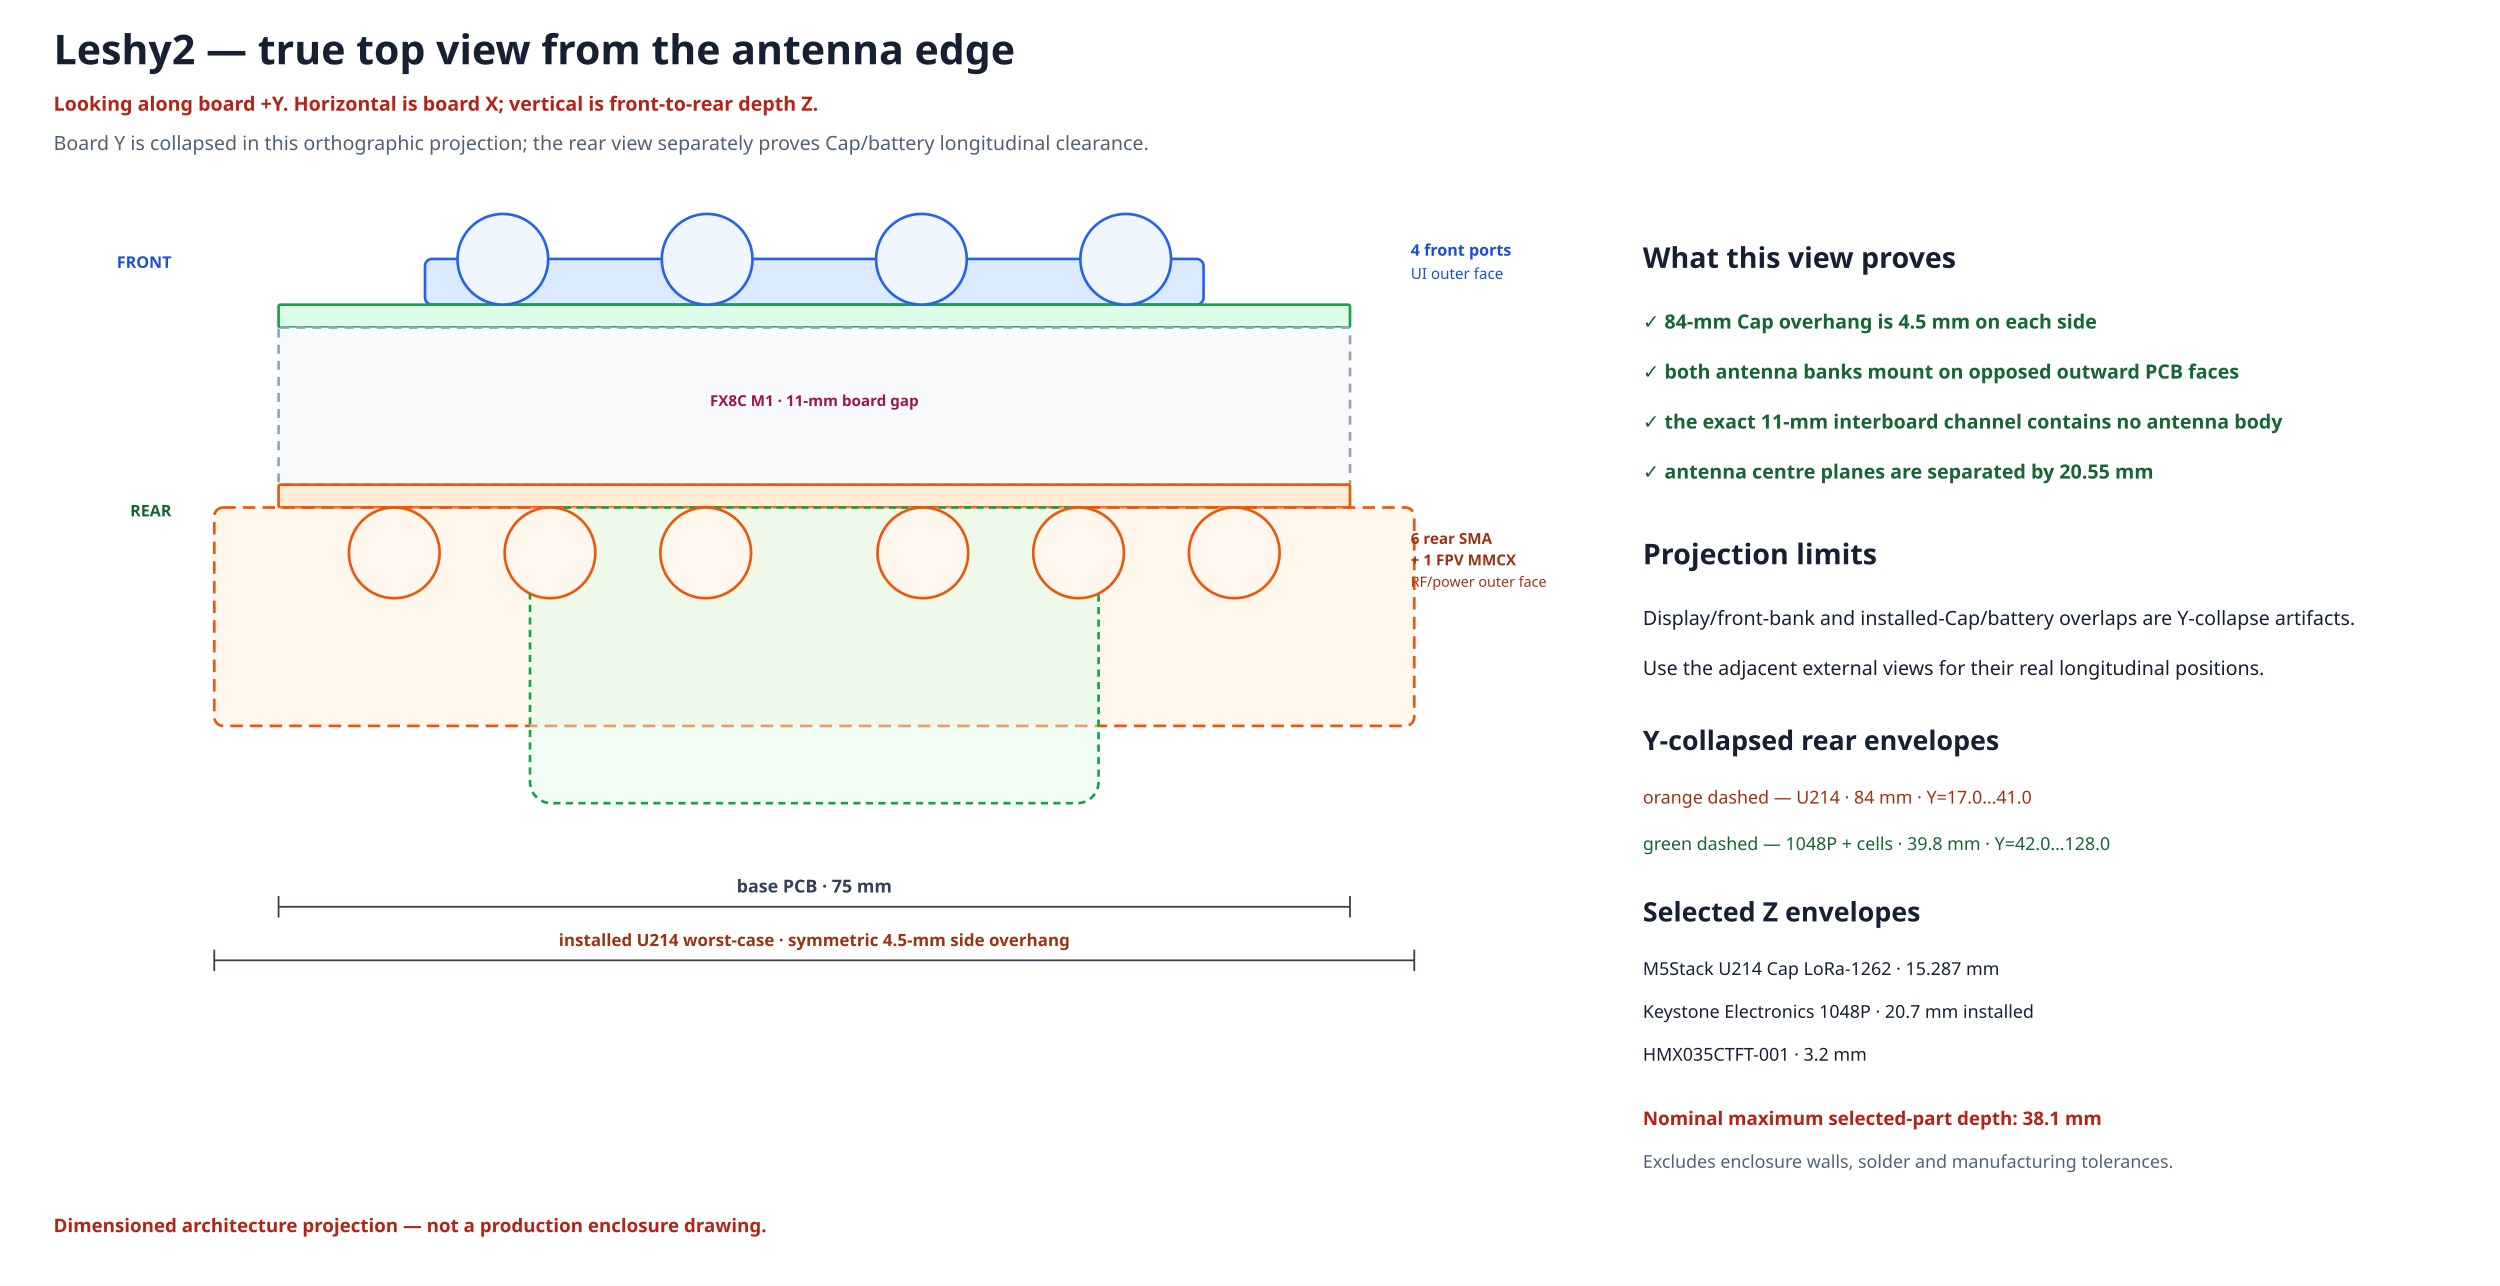
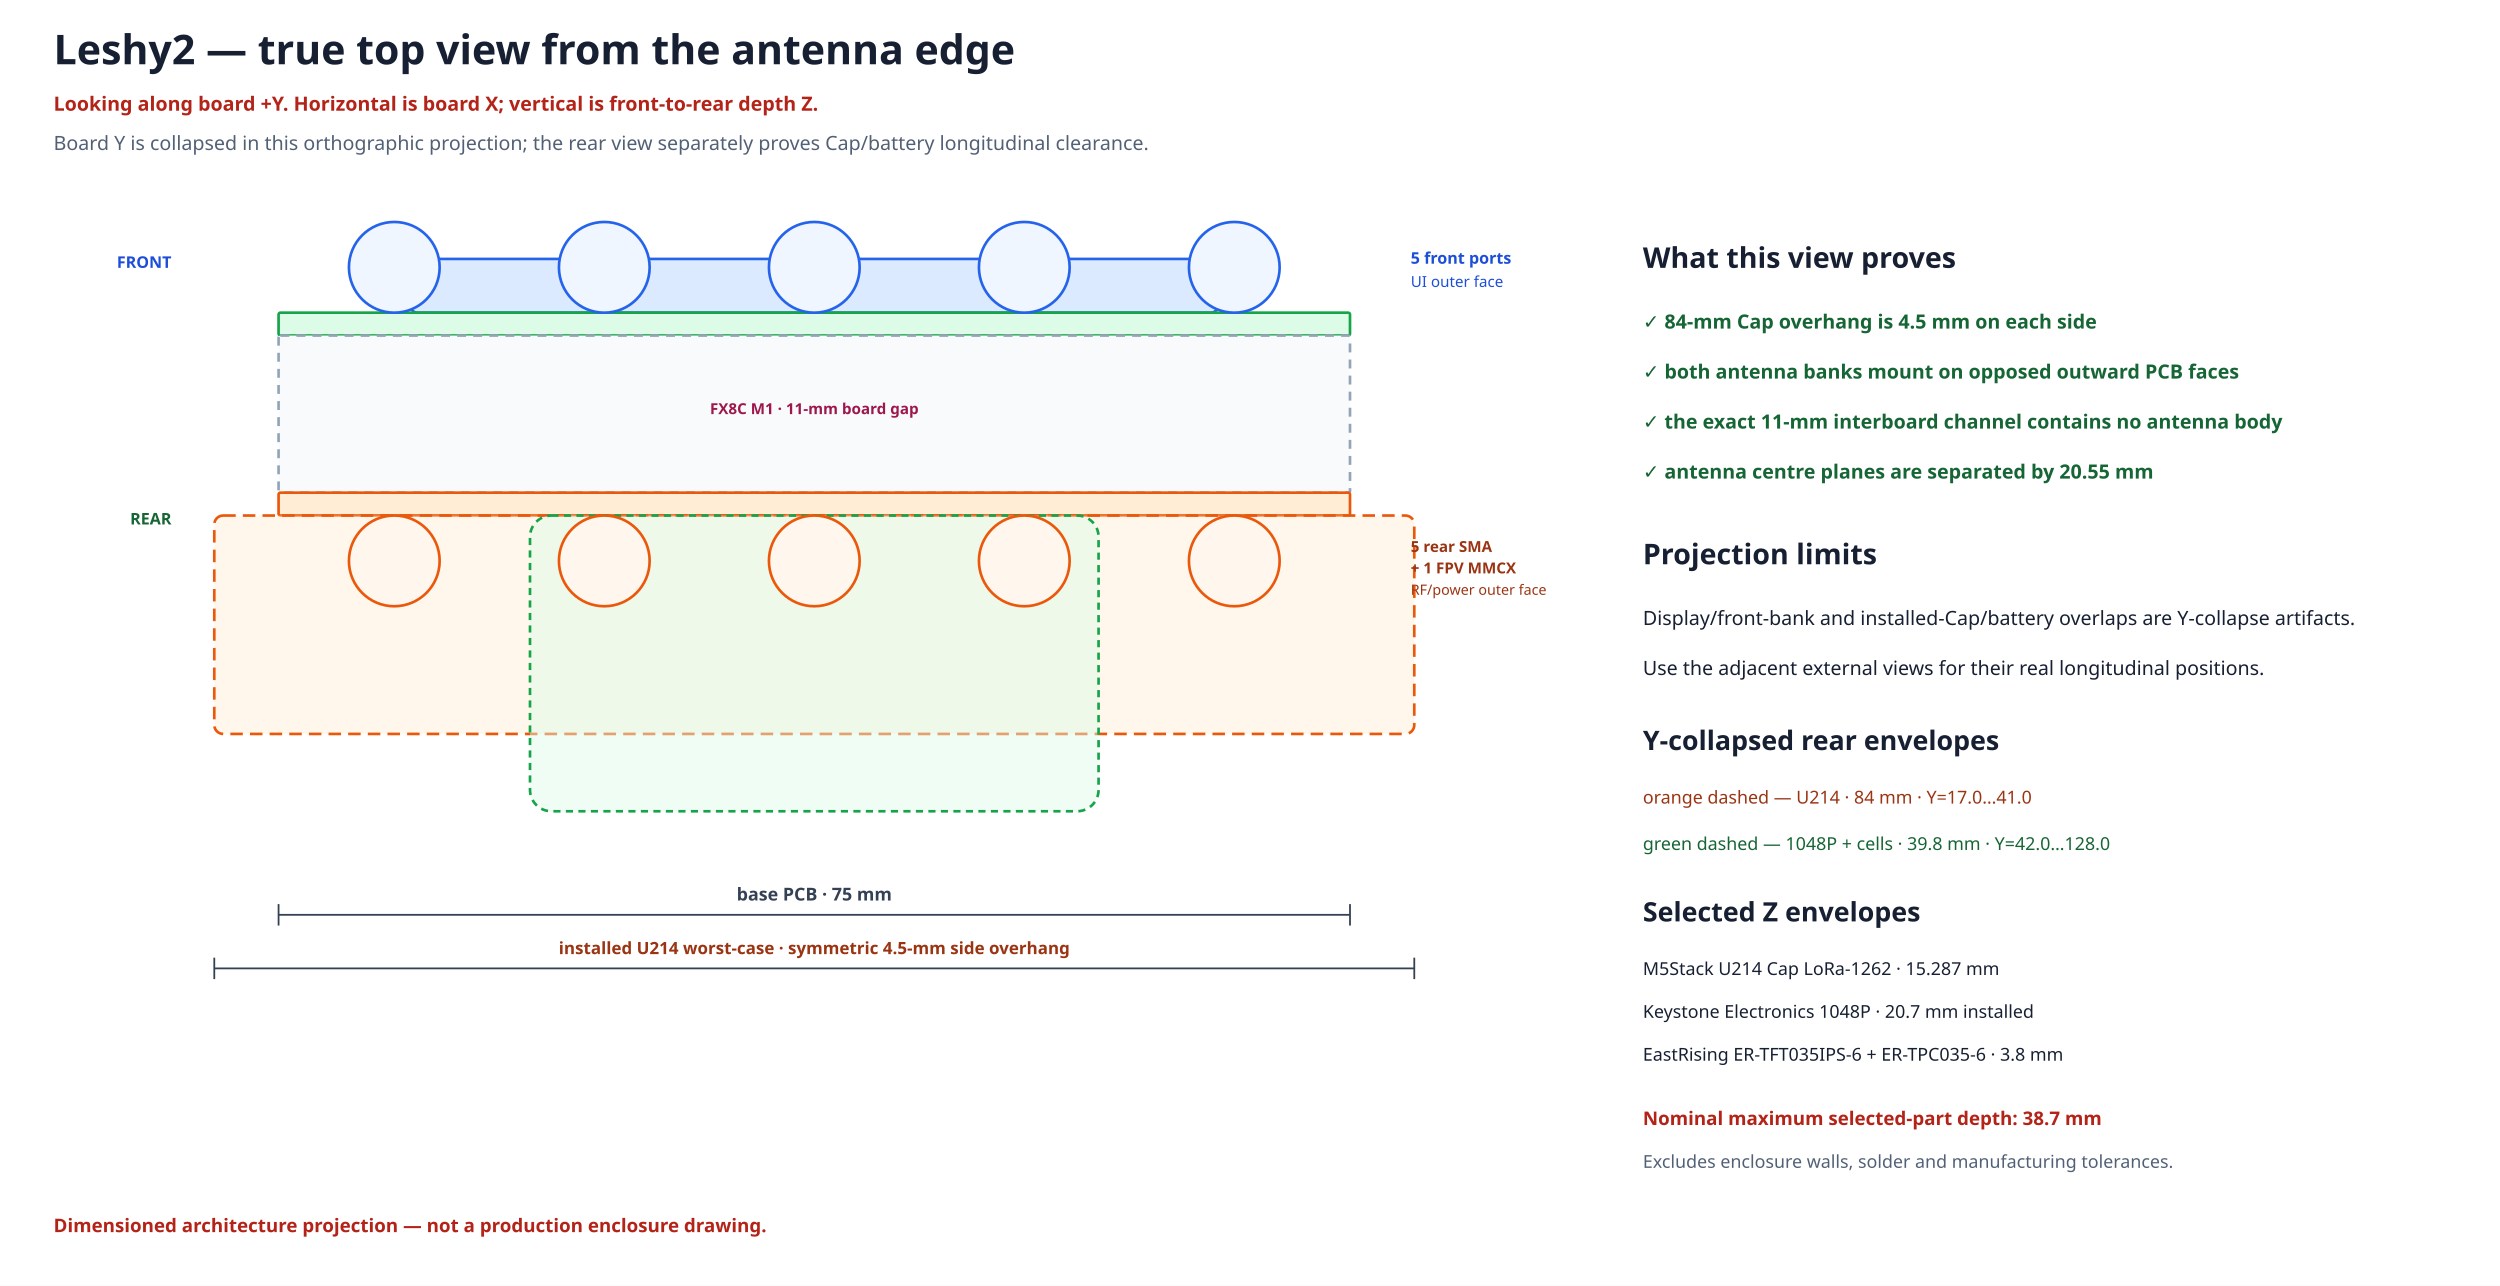
<svg xmlns="http://www.w3.org/2000/svg" width="1400" height="720" viewBox="0 0 1400 720" data-view="top-edge" data-look-direction="antenna-edge-to-bottom" data-rf-mounting="opposed-outer-faces" data-x-scale-px-per-mm="8.0" data-z-scale-px-per-mm="8.0">
  <rect width="100%" height="100%" fill="#ffffff" />
  <text x="30.0" y="36.0" font-family="sans-serif" font-size="23" font-weight="bold" text-anchor="start" fill="#172033">Leshy2 — true top view from the antenna edge</text>
  <text x="30.0" y="62.0" font-family="sans-serif" font-size="11" font-weight="bold" text-anchor="start" fill="#b42318">Looking along board +Y. Horizontal is board X; vertical is front-to-rear depth Z.</text>
  <text x="30.0" y="84.0" font-family="sans-serif" font-size="11" font-weight="normal" text-anchor="start" fill="#526076">Board Y is collapsed in this orthographic projection; the rear view separately proves Cap/battery longitudinal clearance.</text>
  <text x="96.0" y="150.0" font-family="sans-serif" font-size="9" font-weight="bold" text-anchor="end" fill="#1d4ed8">FRONT</text>
-   <text x="96.0" y="289.2" font-family="sans-serif" font-size="9" font-weight="bold" text-anchor="end" fill="#166534">REAR</text>
-   <rect x="238.0" y="145.0" width="436.0" height="25.6" rx="4" fill="#dbeafe" stroke="#2563eb" stroke-width="1.5" data-instance="display" />
-   <rect x="156.0" y="170.6" width="600.0" height="12.8" rx="1" fill="#dcfce7" stroke="#16a34a" stroke-width="1.5" data-instance="ui-pcb" />
-   <rect x="156.0" y="183.4" width="600.0" height="88.0" rx="1" fill="#f8fafc" stroke="#94a3b8" stroke-width="1.5" stroke-dasharray="5 4" data-board-gap-mm="11" data-antenna-bodies="none" />
-   <rect x="156.0" y="271.4" width="600.0" height="12.8" rx="1" fill="#ffedd5" stroke="#ea580c" stroke-width="1.5" data-instance="rf-pcb" />
-   <text x="456.0" y="227.4" font-family="sans-serif" font-size="8.5" font-weight="bold" text-anchor="middle" fill="#9d174d">FX8C M1 · 11-mm board gap</text>
+   <text x="96.0" y="293.7" font-family="sans-serif" font-size="9" font-weight="bold" text-anchor="end" fill="#166534">REAR</text>
+   <rect x="229.8" y="145.0" width="452.3" height="30.1" rx="4" fill="#dbeafe" stroke="#2563eb" stroke-width="1.5" data-instance="display" />
+   <rect x="156.0" y="175.1" width="600.0" height="12.8" rx="1" fill="#dcfce7" stroke="#16a34a" stroke-width="1.5" data-instance="ui-pcb" />
+   <rect x="156.0" y="187.9" width="600.0" height="88.0" rx="1" fill="#f8fafc" stroke="#94a3b8" stroke-width="1.5" stroke-dasharray="5 4" data-board-gap-mm="11" data-antenna-bodies="none" />
+   <rect x="156.0" y="275.9" width="600.0" height="12.8" rx="1" fill="#ffedd5" stroke="#ea580c" stroke-width="1.5" data-instance="rf-pcb" />
+   <text x="456.0" y="231.9" font-family="sans-serif" font-size="8.5" font-weight="bold" text-anchor="middle" fill="#9d174d">FX8C M1 · 11-mm board gap</text>
  <g id="top-edge-rear-envelopes" data-y-collapsed="true">
-     <rect x="120.0" y="284.2" width="672.0" height="122.3" rx="5" fill="#ffedd5" stroke="#ea580c" stroke-width="1.5" stroke-dasharray="7 4" fill-opacity="0.45" data-instance="u214" />
-     <rect x="296.8" y="284.2" width="318.4" height="165.6" rx="12" fill="#dcfce7" stroke="#16a34a" stroke-width="1.5" stroke-dasharray="4 3" fill-opacity="0.45" data-instance="pack-holder" />
+     <rect x="120.0" y="288.7" width="672.0" height="122.3" rx="5" fill="#ffedd5" stroke="#ea580c" stroke-width="1.5" stroke-dasharray="7 4" fill-opacity="0.45" data-instance="u214" />
+     <rect x="296.8" y="288.7" width="318.4" height="165.6" rx="12" fill="#dcfce7" stroke="#16a34a" stroke-width="1.5" stroke-dasharray="4 3" fill-opacity="0.45" data-instance="pack-holder" />
  </g>
-   <g id="front-antenna-bank" data-count="4" data-mount-face="ui-pcb-outer">
-     <ellipse cx="281.6" cy="145.2" rx="25.4" ry="25.4" fill="#eff6ff" stroke="#2563eb" stroke-width="1.5" data-path="S3-2G4" />
-     <ellipse cx="396.0" cy="145.2" rx="25.4" ry="25.4" fill="#eff6ff" stroke="#2563eb" stroke-width="1.5" data-path="RX-FM/SW" />
-     <ellipse cx="516.0" cy="145.2" rx="25.4" ry="25.4" fill="#eff6ff" stroke="#2563eb" stroke-width="1.5" data-path="RX-AM/LW" />
-     <ellipse cx="630.4" cy="145.2" rx="25.4" ry="25.4" fill="#eff6ff" stroke="#2563eb" stroke-width="1.5" data-path="C5-2G4/5" />
+   <g id="front-antenna-bank" data-count="5" data-mount-face="ui-pcb-outer">
+     <ellipse cx="220.8" cy="149.7" rx="25.4" ry="25.4" fill="#eff6ff" stroke="#2563eb" stroke-width="1.5" data-path="N24-0" />
+     <ellipse cx="338.4" cy="149.7" rx="25.4" ry="25.4" fill="#eff6ff" stroke="#2563eb" stroke-width="1.5" data-path="S3-2G4" />
+     <ellipse cx="456.0" cy="149.7" rx="25.4" ry="25.4" fill="#eff6ff" stroke="#2563eb" stroke-width="1.5" data-path="N24-1" />
+     <ellipse cx="573.6" cy="149.7" rx="25.4" ry="25.4" fill="#eff6ff" stroke="#2563eb" stroke-width="1.5" data-path="C5-2G4/5" />
+     <ellipse cx="691.2" cy="149.7" rx="25.4" ry="25.4" fill="#eff6ff" stroke="#2563eb" stroke-width="1.5" data-path="N24-2" />
  </g>
-   <g id="rear-antenna-bank" data-count="6" data-mount-face="rf-pcb-outer">
-     <ellipse cx="220.8" cy="309.6" rx="25.4" ry="25.4" fill="#fff7ed" stroke="#ea580c" stroke-width="1.5" data-path="N24-0" />
-     <ellipse cx="308.0" cy="309.6" rx="25.4" ry="25.4" fill="#fff7ed" stroke="#ea580c" stroke-width="1.5" data-path="CC-SUB" />
-     <ellipse cx="395.2" cy="309.6" rx="25.4" ry="25.4" fill="#fff7ed" stroke="#ea580c" stroke-width="1.5" data-path="N24-1" />
-     <ellipse cx="516.8" cy="309.6" rx="25.4" ry="25.4" fill="#fff7ed" stroke="#ea580c" stroke-width="1.5" data-path="VOICE-VHF" />
-     <ellipse cx="604.0" cy="309.6" rx="25.4" ry="25.4" fill="#fff7ed" stroke="#ea580c" stroke-width="1.5" data-path="VOICE-UHF" />
-     <ellipse cx="691.2" cy="309.6" rx="25.4" ry="25.4" fill="#fff7ed" stroke="#ea580c" stroke-width="1.5" data-path="N24-2" />
+   <g id="rear-antenna-bank" data-count="5" data-mount-face="rf-pcb-outer">
+     <ellipse cx="220.8" cy="314.1" rx="25.4" ry="25.4" fill="#fff7ed" stroke="#ea580c" stroke-width="1.5" data-path="RX-FM/SW" />
+     <ellipse cx="338.4" cy="314.1" rx="25.4" ry="25.4" fill="#fff7ed" stroke="#ea580c" stroke-width="1.5" data-path="RX-AM/LW" />
+     <ellipse cx="456.0" cy="314.1" rx="25.4" ry="25.4" fill="#fff7ed" stroke="#ea580c" stroke-width="1.5" data-path="CC-SUB" />
+     <ellipse cx="573.6" cy="314.1" rx="25.4" ry="25.4" fill="#fff7ed" stroke="#ea580c" stroke-width="1.5" data-path="VOICE-VHF" />
+     <ellipse cx="691.2" cy="314.1" rx="25.4" ry="25.4" fill="#fff7ed" stroke="#ea580c" stroke-width="1.5" data-path="VOICE-UHF" />
  </g>
-   <text x="790.0" y="143.2" font-family="sans-serif" font-size="9" font-weight="bold" text-anchor="start" fill="#1d4ed8">4 front ports</text>
-   <text x="790.0" y="156.2" font-family="sans-serif" font-size="8.5" font-weight="normal" text-anchor="start" fill="#1d4ed8">UI outer face</text>
-   <text x="790.0" y="304.6" font-family="sans-serif" font-size="8.5" font-weight="bold" text-anchor="start" fill="#9a3412">6 rear SMA</text>
-   <text x="790.0" y="316.6" font-family="sans-serif" font-size="8.5" font-weight="bold" text-anchor="start" fill="#9a3412">+ 1 FPV MMCX</text>
-   <text x="790.0" y="328.6" font-family="sans-serif" font-size="8.0" font-weight="normal" text-anchor="start" fill="#9a3412">RF/power outer face</text>
-   <line x1="156.0" y1="507.8" x2="756.0" y2="507.8" stroke="#344054" />
-   <line x1="156.0" y1="501.8" x2="156.0" y2="513.8" stroke="#344054" />
-   <line x1="756.0" y1="501.8" x2="756.0" y2="513.8" stroke="#344054" />
-   <text x="456.0" y="499.8" font-family="sans-serif" font-size="10" font-weight="bold" text-anchor="middle" fill="#344054">base PCB · 75 mm</text>
-   <line x1="120.0" y1="537.8" x2="792.0" y2="537.8" stroke="#344054" />
-   <line x1="120.0" y1="531.8" x2="120.0" y2="543.8" stroke="#344054" />
-   <line x1="792.0" y1="531.8" x2="792.0" y2="543.8" stroke="#344054" />
-   <text x="456.0" y="529.8" font-family="sans-serif" font-size="9.5" font-weight="bold" text-anchor="middle" fill="#9a3412">installed U214 worst-case · symmetric 4.5-mm side overhang</text>
+   <text x="790.0" y="147.7" font-family="sans-serif" font-size="9" font-weight="bold" text-anchor="start" fill="#1d4ed8">5 front ports</text>
+   <text x="790.0" y="160.7" font-family="sans-serif" font-size="8.5" font-weight="normal" text-anchor="start" fill="#1d4ed8">UI outer face</text>
+   <text x="790.0" y="309.1" font-family="sans-serif" font-size="8.5" font-weight="bold" text-anchor="start" fill="#9a3412">5 rear SMA</text>
+   <text x="790.0" y="321.1" font-family="sans-serif" font-size="8.5" font-weight="bold" text-anchor="start" fill="#9a3412">+ 1 FPV MMCX</text>
+   <text x="790.0" y="333.1" font-family="sans-serif" font-size="8.0" font-weight="normal" text-anchor="start" fill="#9a3412">RF/power outer face</text>
+   <line x1="156.0" y1="512.3" x2="756.0" y2="512.3" stroke="#344054" />
+   <line x1="156.0" y1="506.3" x2="156.0" y2="518.3" stroke="#344054" />
+   <line x1="756.0" y1="506.3" x2="756.0" y2="518.3" stroke="#344054" />
+   <text x="456.0" y="504.3" font-family="sans-serif" font-size="10" font-weight="bold" text-anchor="middle" fill="#344054">base PCB · 75 mm</text>
+   <line x1="120.0" y1="542.3" x2="792.0" y2="542.3" stroke="#344054" />
+   <line x1="120.0" y1="536.3" x2="120.0" y2="548.3" stroke="#344054" />
+   <line x1="792.0" y1="536.3" x2="792.0" y2="548.3" stroke="#344054" />
+   <text x="456.0" y="534.3" font-family="sans-serif" font-size="9.5" font-weight="bold" text-anchor="middle" fill="#9a3412">installed U214 worst-case · symmetric 4.5-mm side overhang</text>
  <text x="920.0" y="150.0" font-family="sans-serif" font-size="16" font-weight="bold" text-anchor="start" fill="#172033">What this view proves</text>
  <text x="920.0" y="184.0" font-family="sans-serif" font-size="11" font-weight="bold" text-anchor="start" fill="#166534">✓ 84-mm Cap overhang is 4.5 mm on each side</text>
  <text x="920.0" y="212.0" font-family="sans-serif" font-size="11" font-weight="bold" text-anchor="start" fill="#166534">✓ both antenna banks mount on opposed outward PCB faces</text>
  <text x="920.0" y="240.0" font-family="sans-serif" font-size="11" font-weight="bold" text-anchor="start" fill="#166534">✓ the exact 11-mm interboard channel contains no antenna body</text>
  <text x="920.0" y="268.0" font-family="sans-serif" font-size="11" font-weight="bold" text-anchor="start" fill="#166534">✓ antenna centre planes are separated by 20.55 mm</text>
  <text x="920.0" y="316.0" font-family="sans-serif" font-size="16" font-weight="bold" text-anchor="start" fill="#172033">Projection limits</text>
  <text x="920.0" y="350.0" font-family="sans-serif" font-size="11" font-weight="normal" text-anchor="start" fill="#172033">Display/front-bank and installed-Cap/battery overlaps are Y-collapse artifacts.</text>
  <text x="920.0" y="378.0" font-family="sans-serif" font-size="11" font-weight="normal" text-anchor="start" fill="#172033">Use the adjacent external views for their real longitudinal positions.</text>
  <text x="920.0" y="420.0" font-family="sans-serif" font-size="15" font-weight="bold" text-anchor="start" fill="#172033">Y-collapsed rear envelopes</text>
  <text x="920.0" y="450.0" font-family="sans-serif" font-size="10" font-weight="normal" text-anchor="start" fill="#9a3412">orange dashed — U214 · 84 mm · Y=17.0…41.0</text>
  <text x="920.0" y="476.0" font-family="sans-serif" font-size="10" font-weight="normal" text-anchor="start" fill="#166534">green dashed — 1048P + cells · 39.8 mm · Y=42.0…128.0</text>
  <text x="920.0" y="516.0" font-family="sans-serif" font-size="15" font-weight="bold" text-anchor="start" fill="#172033">Selected Z envelopes</text>
  <text x="920.0" y="546.0" font-family="sans-serif" font-size="10" font-weight="normal" text-anchor="start" fill="#172033">M5Stack U214 Cap LoRa-1262 · 15.287 mm</text>
  <text x="920.0" y="570.0" font-family="sans-serif" font-size="10" font-weight="normal" text-anchor="start" fill="#172033">Keystone Electronics 1048P · 20.7 mm installed</text>
-   <text x="920.0" y="594.0" font-family="sans-serif" font-size="10" font-weight="normal" text-anchor="start" fill="#172033">HMX035CTFT-001 · 3.2 mm</text>
-   <text x="920.0" y="630.0" font-family="sans-serif" font-size="10.5" font-weight="bold" text-anchor="start" fill="#b42318">Nominal maximum selected-part depth: 38.1 mm</text>
+   <text x="920.0" y="594.0" font-family="sans-serif" font-size="10" font-weight="normal" text-anchor="start" fill="#172033">EastRising ER-TFT035IPS-6 + ER-TPC035-6 · 3.8 mm</text>
+   <text x="920.0" y="630.0" font-family="sans-serif" font-size="10.5" font-weight="bold" text-anchor="start" fill="#b42318">Nominal maximum selected-part depth: 38.7 mm</text>
  <text x="920.0" y="654.0" font-family="sans-serif" font-size="10" font-weight="normal" text-anchor="start" fill="#526076">Excludes enclosure walls, solder and manufacturing tolerances.</text>
  <text x="30.0" y="690.0" font-family="sans-serif" font-size="10.5" font-weight="bold" text-anchor="start" fill="#b42318">Dimensioned architecture projection — not a production enclosure drawing.</text>
</svg>
